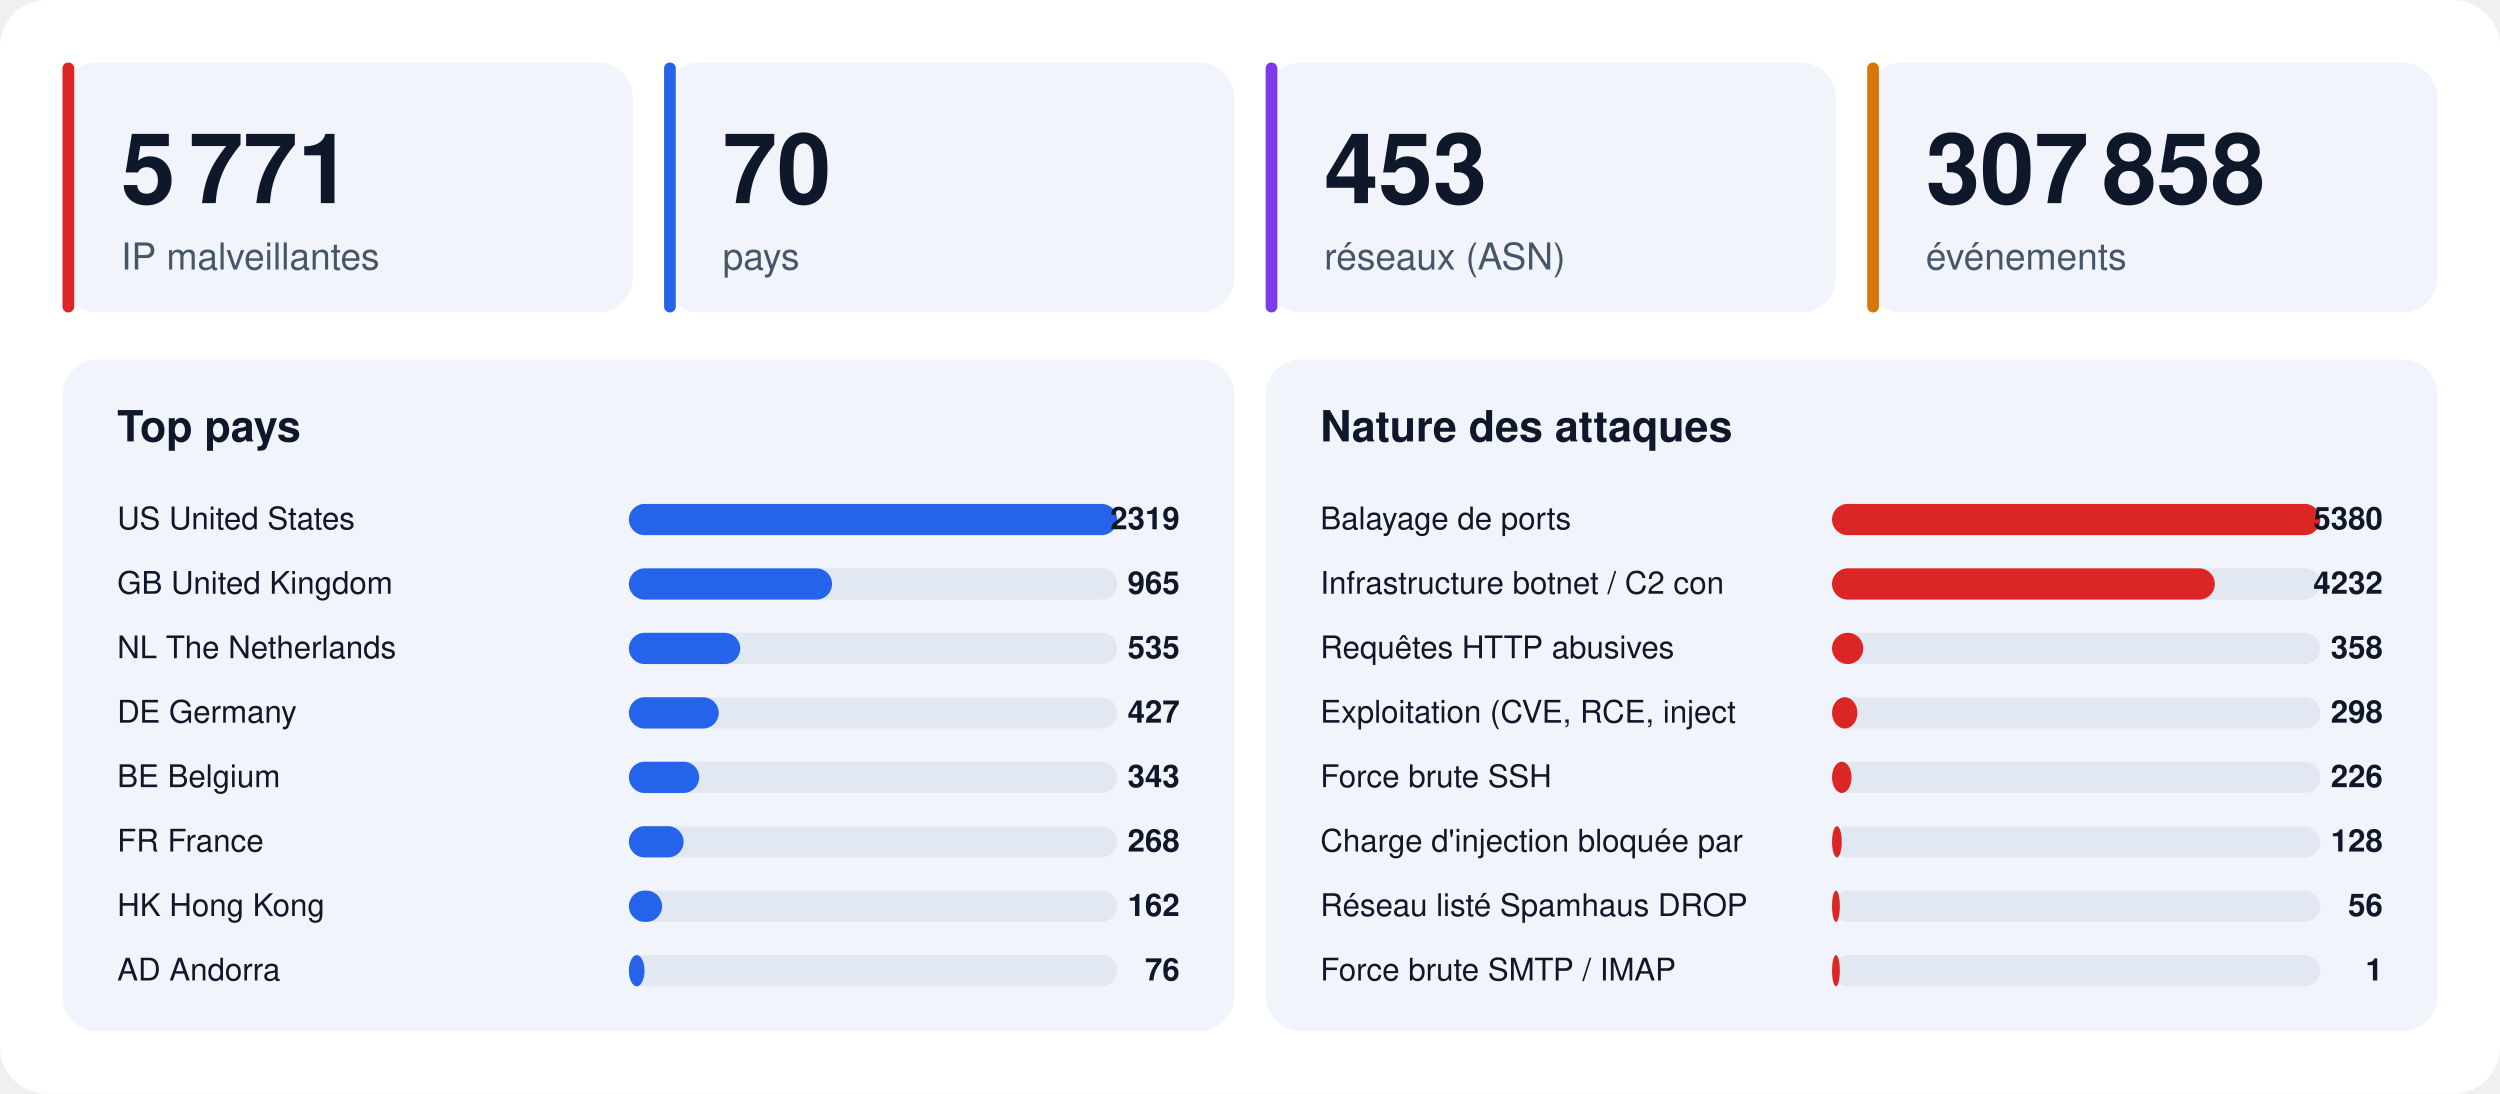
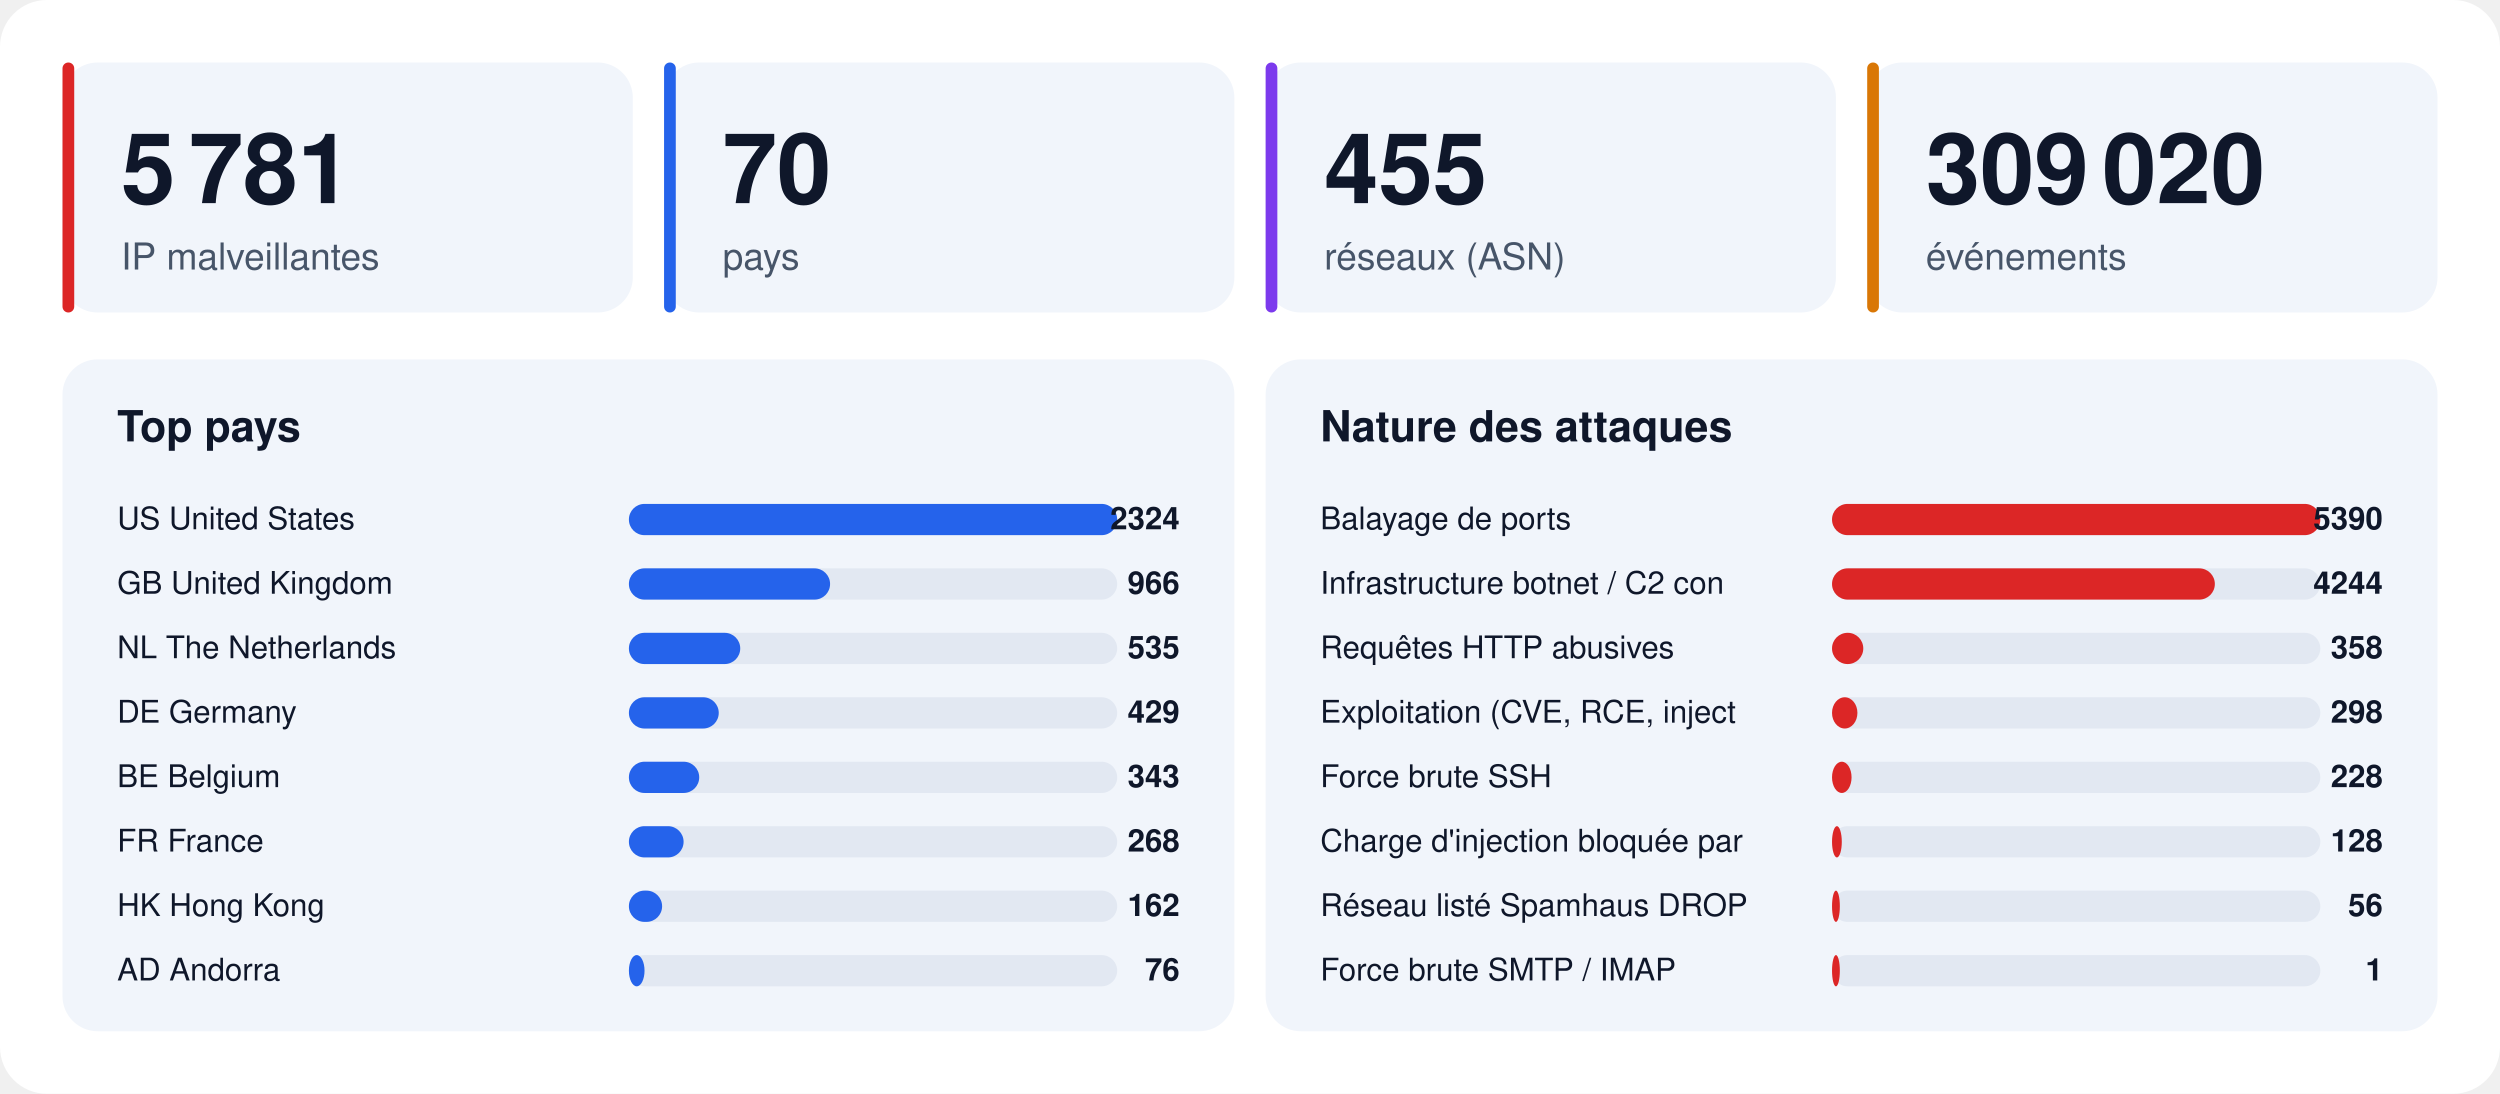
<svg xmlns="http://www.w3.org/2000/svg" width="1280" height="560" viewBox="0 0 1280 560" font-family="-apple-system,BlinkMacSystemFont,'Segoe UI',Helvetica,Arial,sans-serif">
  <rect width="1280" height="560" rx="24" fill="#ffffff" />
  <rect x="32" y="32" width="292" height="128" rx="18" fill="#f1f5fb" />
  <rect x="32" y="32" width="6" height="128" rx="3" fill="#dc2626" />
-   <text x="62" y="104" font-size="50" font-weight="800" fill="#0f172a">5 771</text>
+   <text x="62" y="104" font-size="50" font-weight="800" fill="#0f172a">5 781</text>
  <text x="62" y="138" font-size="19" fill="#475569">IP malveillantes</text>
  <rect x="340" y="32" width="292" height="128" rx="18" fill="#f1f5fb" />
  <rect x="340" y="32" width="6" height="128" rx="3" fill="#2563eb" />
  <text x="370" y="104" font-size="50" font-weight="800" fill="#0f172a">70</text>
  <text x="370" y="138" font-size="19" fill="#475569">pays</text>
  <rect x="648" y="32" width="292" height="128" rx="18" fill="#f1f5fb" />
  <rect x="648" y="32" width="6" height="128" rx="3" fill="#7c3aed" />
-   <text x="678" y="104" font-size="50" font-weight="800" fill="#0f172a">453</text>
+   <text x="678" y="104" font-size="50" font-weight="800" fill="#0f172a">455</text>
  <text x="678" y="138" font-size="19" fill="#475569">réseaux (ASN)</text>
  <rect x="956" y="32" width="292" height="128" rx="18" fill="#f1f5fb" />
  <rect x="956" y="32" width="6" height="128" rx="3" fill="#d97706" />
-   <text x="986" y="104" font-size="50" font-weight="800" fill="#0f172a">307 858</text>
+   <text x="986" y="104" font-size="50" font-weight="800" fill="#0f172a">309 020</text>
  <text x="986" y="138" font-size="19" fill="#475569">événements</text>
  <rect x="32" y="184" width="600" height="344" rx="18" fill="#f1f5fb" />
  <text x="60" y="226" font-size="22" font-weight="700" fill="#0f172a">Top pays</text>
  <text x="60" y="271" font-size="16" fill="#0f172a">US  United States</text>
  <rect x="322" y="258" width="250" height="16" rx="8" fill="#e2e8f2" />
  <rect x="322" y="258" width="250" height="16" rx="8" fill="#2563eb" />
-   <text x="604" y="271" font-size="16" font-weight="700" text-anchor="end" fill="#0f172a">2319</text>
+   <text x="604" y="271" font-size="16" font-weight="700" text-anchor="end" fill="#0f172a">2324</text>
  <text x="60" y="304" font-size="16" fill="#0f172a">GB  United Kingdom</text>
  <rect x="322" y="291" width="250" height="16" rx="8" fill="#e2e8f2" />
-   <rect x="322" y="291" width="104" height="16" rx="8" fill="#2563eb" />
-   <text x="604" y="304" font-size="16" font-weight="700" text-anchor="end" fill="#0f172a">965</text>
+   <rect x="322" y="291" width="103" height="16" rx="8" fill="#2563eb" />
+   <text x="604" y="304" font-size="16" font-weight="700" text-anchor="end" fill="#0f172a">966</text>
  <text x="60" y="337" font-size="16" fill="#0f172a">NL  The Netherlands</text>
  <rect x="322" y="324" width="250" height="16" rx="8" fill="#e2e8f2" />
  <rect x="322" y="324" width="57" height="16" rx="8" fill="#2563eb" />
  <text x="604" y="337" font-size="16" font-weight="700" text-anchor="end" fill="#0f172a">535</text>
  <text x="60" y="370" font-size="16" fill="#0f172a">DE  Germany</text>
  <rect x="322" y="357" width="250" height="16" rx="8" fill="#e2e8f2" />
  <rect x="322" y="357" width="46" height="16" rx="8" fill="#2563eb" />
-   <text x="604" y="370" font-size="16" font-weight="700" text-anchor="end" fill="#0f172a">427</text>
+   <text x="604" y="370" font-size="16" font-weight="700" text-anchor="end" fill="#0f172a">429</text>
  <text x="60" y="403" font-size="16" fill="#0f172a">BE  Belgium</text>
  <rect x="322" y="390" width="250" height="16" rx="8" fill="#e2e8f2" />
  <rect x="322" y="390" width="36" height="16" rx="8" fill="#2563eb" />
  <text x="604" y="403" font-size="16" font-weight="700" text-anchor="end" fill="#0f172a">343</text>
  <text x="60" y="436" font-size="16" fill="#0f172a">FR  France</text>
  <rect x="322" y="423" width="250" height="16" rx="8" fill="#e2e8f2" />
  <rect x="322" y="423" width="28" height="16" rx="8" fill="#2563eb" />
  <text x="604" y="436" font-size="16" font-weight="700" text-anchor="end" fill="#0f172a">268</text>
  <text x="60" y="469" font-size="16" fill="#0f172a">HK  Hong Kong</text>
  <rect x="322" y="456" width="250" height="16" rx="8" fill="#e2e8f2" />
  <rect x="322" y="456" width="17" height="16" rx="8" fill="#2563eb" />
  <text x="604" y="469" font-size="16" font-weight="700" text-anchor="end" fill="#0f172a">162</text>
  <text x="60" y="502" font-size="16" fill="#0f172a">AD  Andorra</text>
  <rect x="322" y="489" width="250" height="16" rx="8" fill="#e2e8f2" />
  <rect x="322" y="489" width="8" height="16" rx="8" fill="#2563eb" />
  <text x="604" y="502" font-size="16" font-weight="700" text-anchor="end" fill="#0f172a">76</text>
  <rect x="648" y="184" width="600" height="344" rx="18" fill="#f1f5fb" />
  <text x="676" y="226" font-size="22" font-weight="700" fill="#0f172a">Nature des attaques</text>
  <text x="676" y="271" font-size="16" fill="#0f172a">Balayage de ports</text>
  <rect x="938" y="258" width="250" height="16" rx="8" fill="#e2e8f2" />
  <rect x="938" y="258" width="250" height="16" rx="8" fill="#dc2626" />
-   <text x="1220" y="271" font-size="16" font-weight="700" text-anchor="end" fill="#0f172a">5380</text>
+   <text x="1220" y="271" font-size="16" font-weight="700" text-anchor="end" fill="#0f172a">5390</text>
  <text x="676" y="304" font-size="16" fill="#0f172a">Infrastructure botnet / C2 con</text>
  <rect x="938" y="291" width="250" height="16" rx="8" fill="#e2e8f2" />
  <rect x="938" y="291" width="196" height="16" rx="8" fill="#dc2626" />
-   <text x="1220" y="304" font-size="16" font-weight="700" text-anchor="end" fill="#0f172a">4232</text>
+   <text x="1220" y="304" font-size="16" font-weight="700" text-anchor="end" fill="#0f172a">4244</text>
  <text x="676" y="337" font-size="16" fill="#0f172a">Requêtes HTTP abusives</text>
  <rect x="938" y="324" width="250" height="16" rx="8" fill="#e2e8f2" />
  <rect x="938" y="324" width="16" height="16" rx="8" fill="#dc2626" />
  <text x="1220" y="337" font-size="16" font-weight="700" text-anchor="end" fill="#0f172a">358</text>
  <text x="676" y="370" font-size="16" fill="#0f172a">Exploitation (CVE, RCE, inject</text>
  <rect x="938" y="357" width="250" height="16" rx="8" fill="#e2e8f2" />
  <rect x="938" y="357" width="13" height="16" rx="8" fill="#dc2626" />
  <text x="1220" y="370" font-size="16" font-weight="700" text-anchor="end" fill="#0f172a">298</text>
  <text x="676" y="403" font-size="16" fill="#0f172a">Force brute SSH</text>
  <rect x="938" y="390" width="250" height="16" rx="8" fill="#e2e8f2" />
  <rect x="938" y="390" width="10" height="16" rx="8" fill="#dc2626" />
-   <text x="1220" y="403" font-size="16" font-weight="700" text-anchor="end" fill="#0f172a">226</text>
+   <text x="1220" y="403" font-size="16" font-weight="700" text-anchor="end" fill="#0f172a">228</text>
  <text x="676" y="436" font-size="16" fill="#0f172a">Charge d'injection bloquée par</text>
  <rect x="938" y="423" width="250" height="16" rx="8" fill="#e2e8f2" />
  <rect x="938" y="423" width="5" height="16" rx="8" fill="#dc2626" />
  <text x="1220" y="436" font-size="16" font-weight="700" text-anchor="end" fill="#0f172a">128</text>
  <text x="676" y="469" font-size="16" fill="#0f172a">Réseau listé Spamhaus DROP</text>
  <rect x="938" y="456" width="250" height="16" rx="8" fill="#e2e8f2" />
  <rect x="938" y="456" width="4" height="16" rx="8" fill="#dc2626" />
  <text x="1220" y="469" font-size="16" font-weight="700" text-anchor="end" fill="#0f172a">56</text>
  <text x="676" y="502" font-size="16" fill="#0f172a">Force brute SMTP / IMAP</text>
  <rect x="938" y="489" width="250" height="16" rx="8" fill="#e2e8f2" />
  <rect x="938" y="489" width="4" height="16" rx="8" fill="#dc2626" />
  <text x="1220" y="502" font-size="16" font-weight="700" text-anchor="end" fill="#0f172a">1</text>
</svg>
